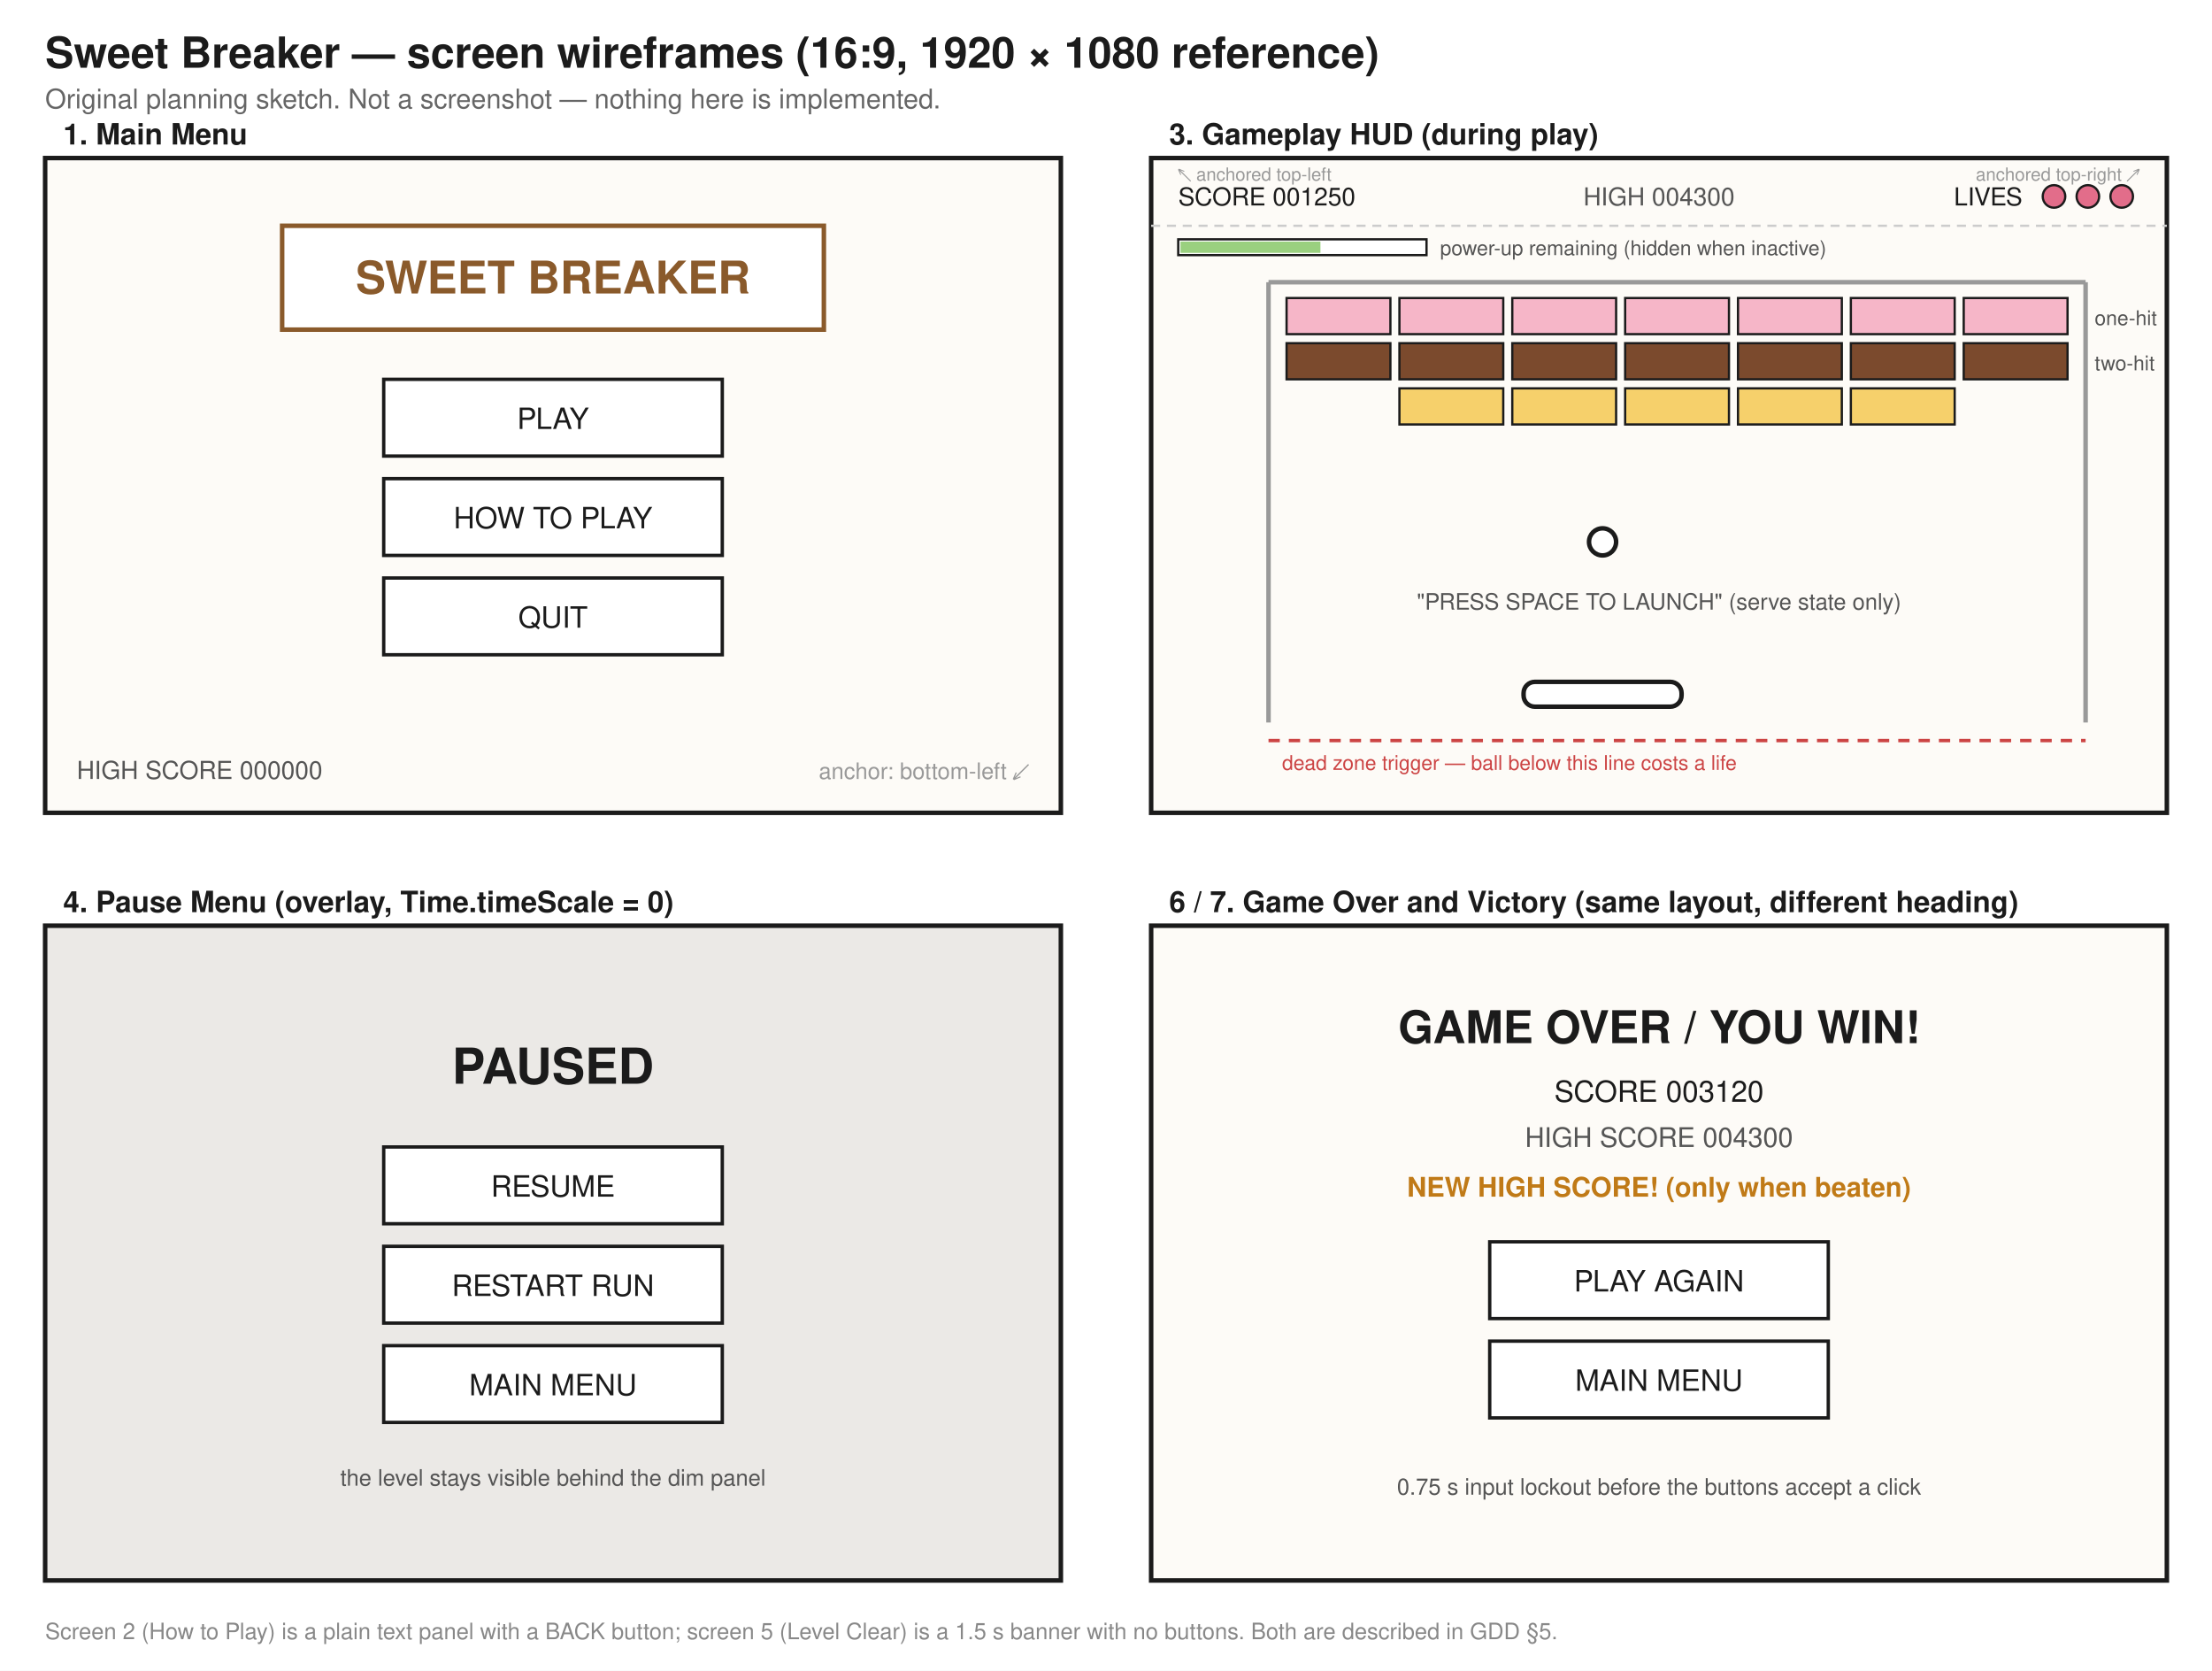
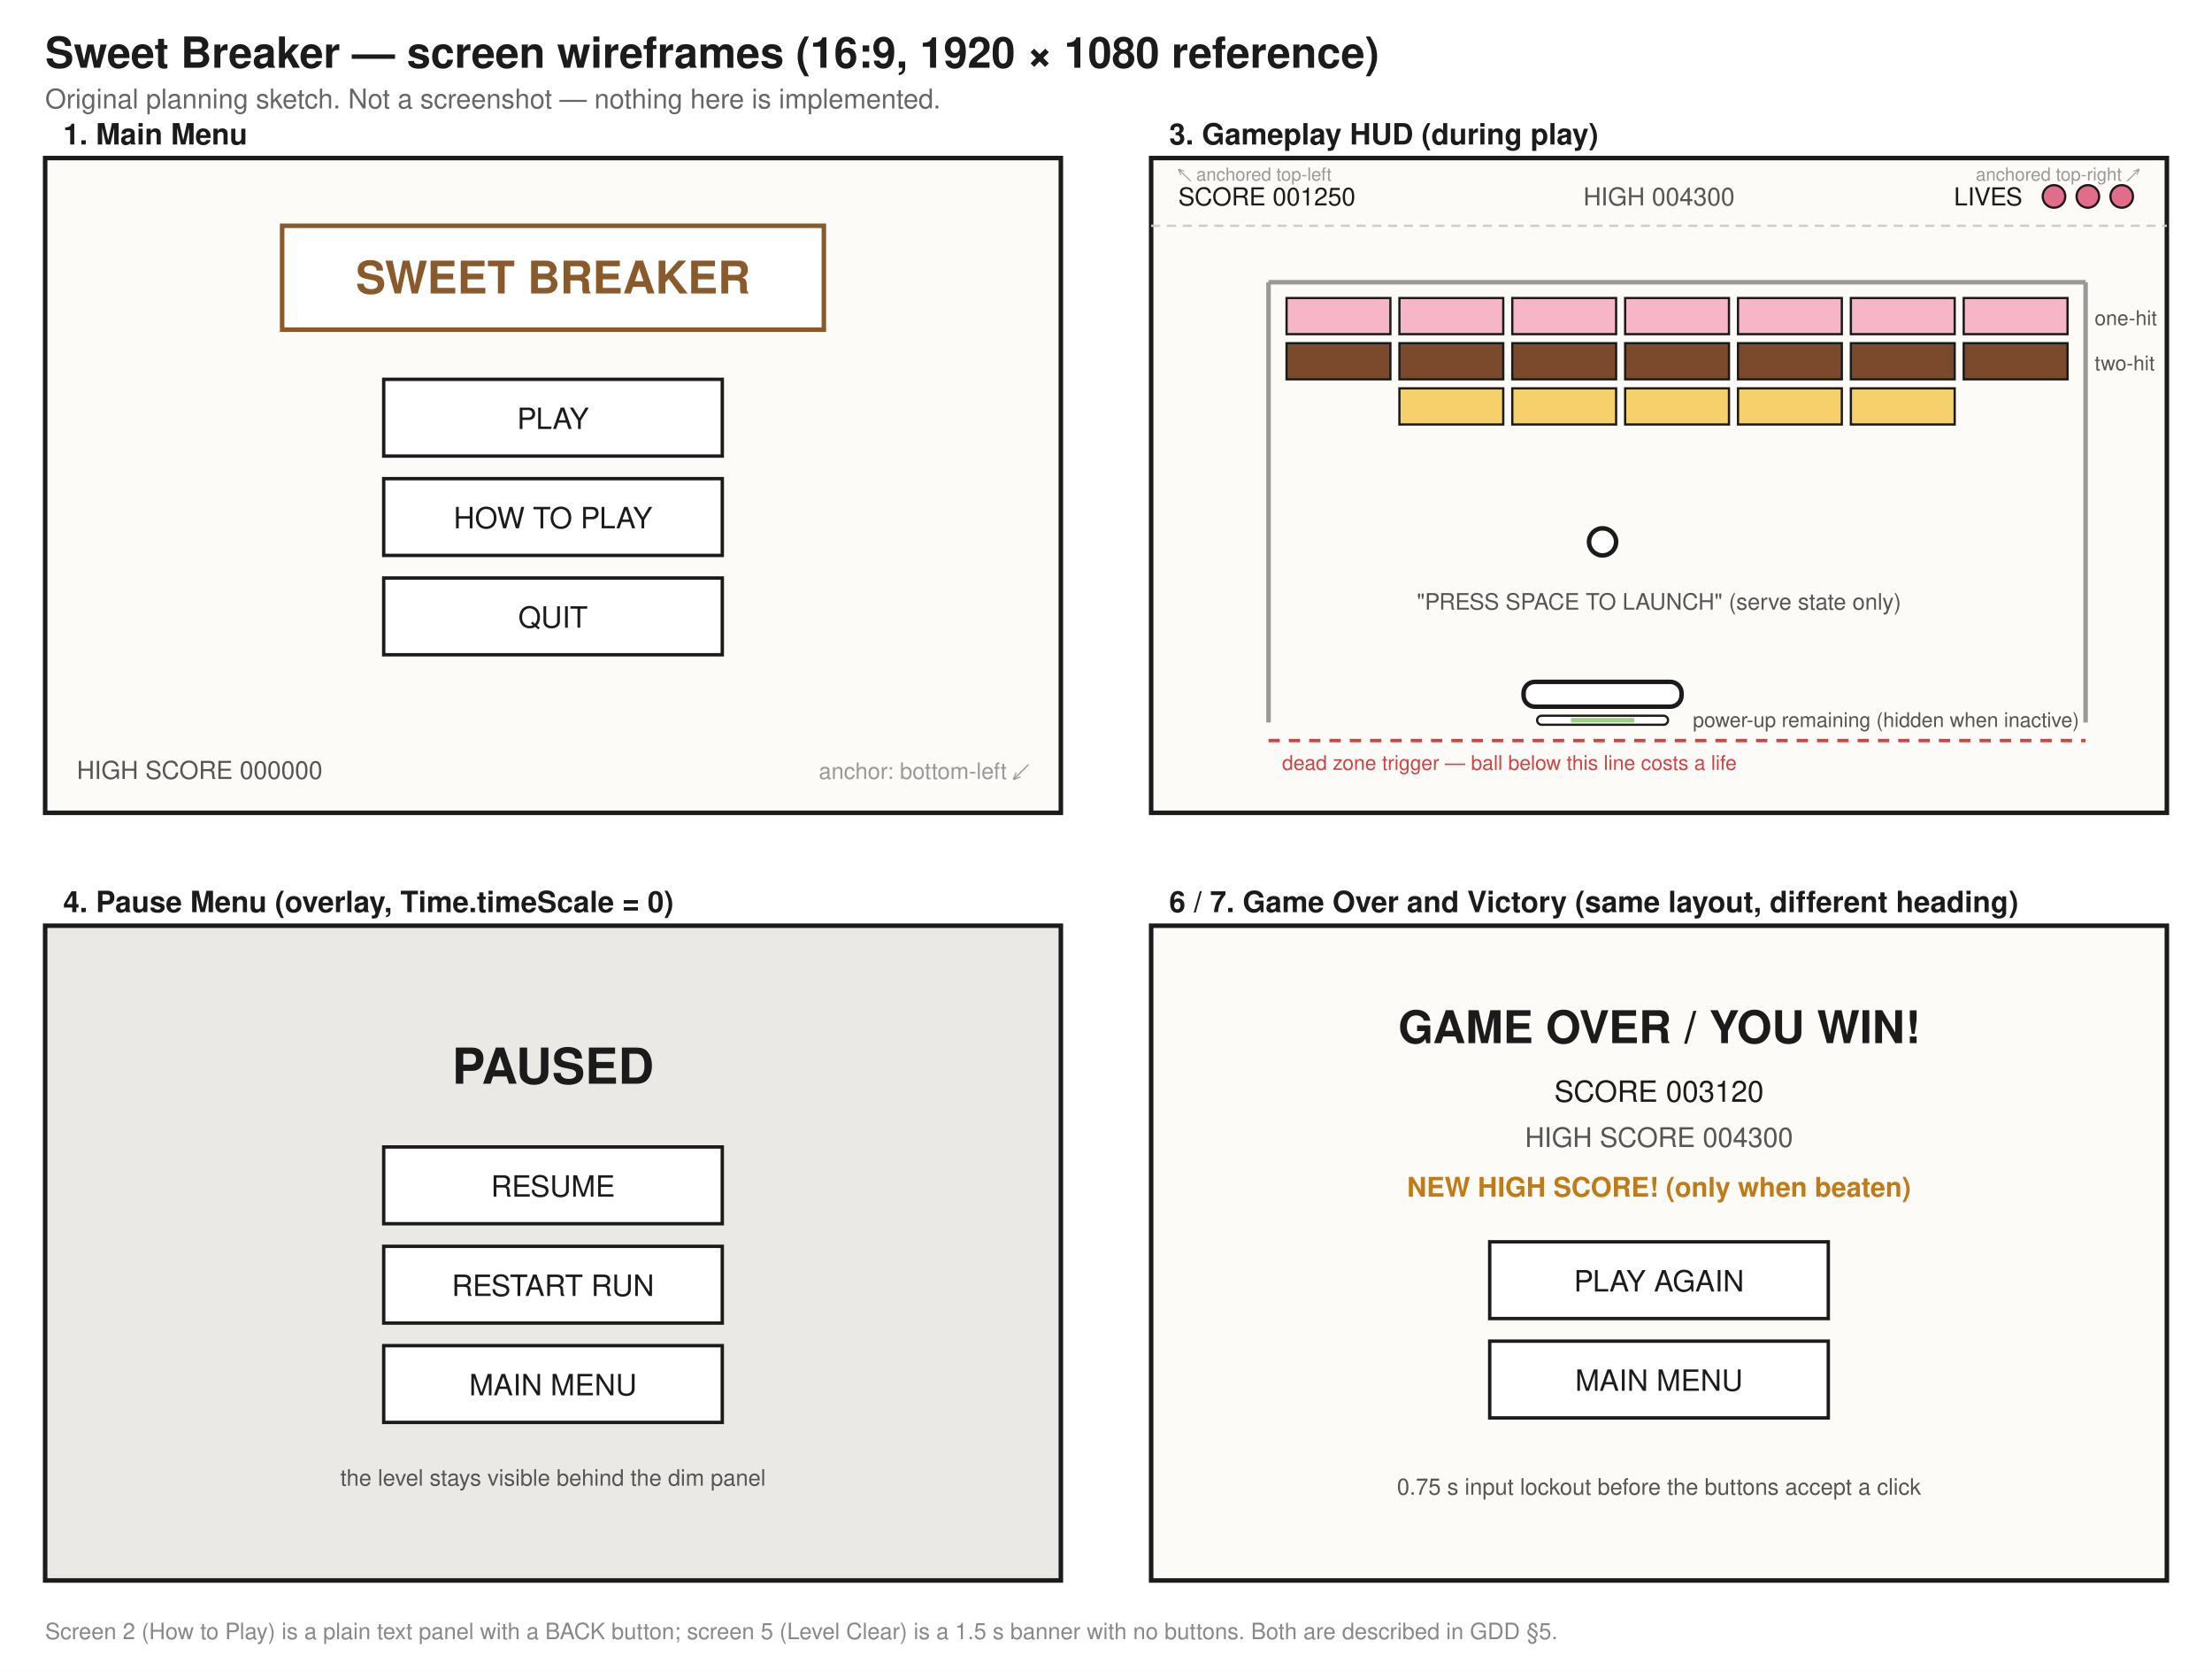
<svg xmlns="http://www.w3.org/2000/svg" width="980" height="740" viewBox="0 0 980 740" font-family="Segoe UI, Helvetica, Arial, sans-serif">
  <rect width="980" height="740" fill="#ffffff" />
  <text x="20" y="30" font-size="19" font-weight="600" fill="#1b1b1b">Sweet Breaker — screen wireframes (16:9, 1920 × 1080 reference)</text>
  <text x="20" y="48" font-size="12" fill="#666666">Original planning sketch. Not a screenshot — nothing here is implemented.</text>
  <g transform="translate(20,70)">
    <rect width="450" height="290" fill="#fdfbf7" stroke="#1b1b1b" stroke-width="2" />
    <text x="8" y="-6" font-size="13" font-weight="600" fill="#1b1b1b">1. Main Menu</text>
    <rect x="105" y="30" width="240" height="46" fill="#ffffff" stroke="#8a5a2b" stroke-width="2" />
    <text x="225" y="60" font-size="20" font-weight="700" fill="#8a5a2b" text-anchor="middle">SWEET BREAKER</text>
    <rect x="150" y="98" width="150" height="34" fill="#ffffff" stroke="#1b1b1b" stroke-width="1.5" />
    <text x="225" y="120" font-size="13" fill="#1b1b1b" text-anchor="middle">PLAY</text>
    <rect x="150" y="142" width="150" height="34" fill="#ffffff" stroke="#1b1b1b" stroke-width="1.5" />
    <text x="225" y="164" font-size="13" fill="#1b1b1b" text-anchor="middle">HOW TO PLAY</text>
    <rect x="150" y="186" width="150" height="34" fill="#ffffff" stroke="#1b1b1b" stroke-width="1.5" />
    <text x="225" y="208" font-size="13" fill="#1b1b1b" text-anchor="middle">QUIT</text>
    <text x="14" y="275" font-size="11" fill="#555555">HIGH SCORE 000000</text>
    <text x="436" y="275" font-size="10" fill="#999999" text-anchor="end">anchor: bottom-left ↙</text>
  </g>
  <g transform="translate(510,70)">
    <rect width="450" height="290" fill="#fdfbf7" stroke="#1b1b1b" stroke-width="2" />
    <text x="8" y="-6" font-size="13" font-weight="600" fill="#1b1b1b">3. Gameplay HUD (during play)</text>
    <line x1="0" y1="30" x2="450" y2="30" stroke="#cccccc" stroke-width="1" stroke-dasharray="4 3" />
    <text x="12" y="21" font-size="11" fill="#1b1b1b">SCORE 001250</text>
    <text x="225" y="21" font-size="11" fill="#555555" text-anchor="middle">HIGH 004300</text>
    <text x="386" y="21" font-size="11" fill="#1b1b1b" text-anchor="end">LIVES</text>
    <circle cx="400" cy="17" r="5" fill="#e26d8a" stroke="#1b1b1b" />
    <circle cx="415" cy="17" r="5" fill="#e26d8a" stroke="#1b1b1b" />
    <circle cx="430" cy="17" r="5" fill="#e26d8a" stroke="#1b1b1b" />
    <text x="12" y="10" font-size="8" fill="#999999">↖ anchored top-left</text>
    <text x="438" y="10" font-size="8" fill="#999999" text-anchor="end">anchored top-right ↗</text>
-     <rect x="12" y="36" width="110" height="7" fill="#ffffff" stroke="#1b1b1b" stroke-width="1" />
-     <rect x="13" y="37" width="62" height="5" fill="#9ad07f" />
-     <text x="128" y="43" font-size="9" fill="#555555">power-up remaining (hidden when inactive)</text>
    <g stroke="#1b1b1b" stroke-width="1">
      <rect x="60" y="62" width="46" height="16" fill="#f6b6c8" />
      <rect x="110" y="62" width="46" height="16" fill="#f6b6c8" />
      <rect x="160" y="62" width="46" height="16" fill="#f6b6c8" />
      <rect x="210" y="62" width="46" height="16" fill="#f6b6c8" />
      <rect x="260" y="62" width="46" height="16" fill="#f6b6c8" />
      <rect x="310" y="62" width="46" height="16" fill="#f6b6c8" />
      <rect x="360" y="62" width="46" height="16" fill="#f6b6c8" />
      <rect x="60" y="82" width="46" height="16" fill="#7b4a2d" />
      <rect x="110" y="82" width="46" height="16" fill="#7b4a2d" />
      <rect x="160" y="82" width="46" height="16" fill="#7b4a2d" />
      <rect x="210" y="82" width="46" height="16" fill="#7b4a2d" />
      <rect x="260" y="82" width="46" height="16" fill="#7b4a2d" />
      <rect x="310" y="82" width="46" height="16" fill="#7b4a2d" />
      <rect x="360" y="82" width="46" height="16" fill="#7b4a2d" />
      <rect x="110" y="102" width="46" height="16" fill="#f6d06b" />
      <rect x="160" y="102" width="46" height="16" fill="#f6d06b" />
      <rect x="210" y="102" width="46" height="16" fill="#f6d06b" />
      <rect x="260" y="102" width="46" height="16" fill="#f6d06b" />
      <rect x="310" y="102" width="46" height="16" fill="#f6d06b" />
    </g>
    <text x="418" y="74" font-size="9" fill="#555555">one-hit</text>
    <text x="418" y="94" font-size="9" fill="#555555">two-hit</text>
    <line x1="52" y1="55" x2="52" y2="250" stroke="#999999" stroke-width="2" />
    <line x1="414" y1="55" x2="414" y2="250" stroke="#999999" stroke-width="2" />
    <line x1="52" y1="55" x2="414" y2="55" stroke="#999999" stroke-width="2" />
    <circle cx="200" cy="170" r="6" fill="#ffffff" stroke="#1b1b1b" stroke-width="2" />
    <rect x="165" y="232" width="70" height="11" rx="5" fill="#ffffff" stroke="#1b1b1b" stroke-width="2" />
+     <rect x="171" y="247" width="58" height="4" rx="2" fill="#ffffff" stroke="#1b1b1b" stroke-width="1" />
+     <rect x="186" y="248" width="28" height="2" fill="#9ad07f" />
+     <text x="240" y="252" font-size="9" fill="#555555">power-up remaining (hidden when inactive)</text>
    <line x1="52" y1="258" x2="414" y2="258" stroke="#cc4444" stroke-width="1.5" stroke-dasharray="5 4" />
    <text x="58" y="271" font-size="9" fill="#cc4444">dead zone trigger — ball below this line costs a life</text>
    <text x="225" y="200" font-size="10" fill="#555555" text-anchor="middle">"PRESS SPACE TO LAUNCH" (serve state only)</text>
  </g>
  <g transform="translate(20,410)">
    <rect width="450" height="290" fill="#fdfbf7" stroke="#1b1b1b" stroke-width="2" />
    <text x="8" y="-6" font-size="13" font-weight="600" fill="#1b1b1b">4. Pause Menu (overlay, Time.timeScale = 0)</text>
    <rect x="0" y="0" width="450" height="290" fill="#1b1b1b" opacity="0.08" />
    <text x="225" y="70" font-size="22" font-weight="700" fill="#1b1b1b" text-anchor="middle">PAUSED</text>
    <rect x="150" y="98" width="150" height="34" fill="#ffffff" stroke="#1b1b1b" stroke-width="1.5" />
    <text x="225" y="120" font-size="13" fill="#1b1b1b" text-anchor="middle">RESUME</text>
    <rect x="150" y="142" width="150" height="34" fill="#ffffff" stroke="#1b1b1b" stroke-width="1.5" />
    <text x="225" y="164" font-size="13" fill="#1b1b1b" text-anchor="middle">RESTART RUN</text>
    <rect x="150" y="186" width="150" height="34" fill="#ffffff" stroke="#1b1b1b" stroke-width="1.5" />
    <text x="225" y="208" font-size="13" fill="#1b1b1b" text-anchor="middle">MAIN MENU</text>
    <text x="225" y="248" font-size="10" fill="#555555" text-anchor="middle">the level stays visible behind the dim panel</text>
  </g>
  <g transform="translate(510,410)">
    <rect width="450" height="290" fill="#fdfbf7" stroke="#1b1b1b" stroke-width="2" />
    <text x="8" y="-6" font-size="13" font-weight="600" fill="#1b1b1b">6 / 7. Game Over and Victory (same layout, different heading)</text>
    <text x="225" y="52" font-size="20" font-weight="700" fill="#1b1b1b" text-anchor="middle">GAME OVER  /  YOU WIN!</text>
    <text x="225" y="78" font-size="13" fill="#1b1b1b" text-anchor="middle">SCORE 003120</text>
    <text x="225" y="98" font-size="12" fill="#555555" text-anchor="middle">HIGH SCORE 004300</text>
    <text x="225" y="120" font-size="12" font-weight="600" fill="#c07a17" text-anchor="middle">NEW HIGH SCORE!  (only when beaten)</text>
    <rect x="150" y="140" width="150" height="34" fill="#ffffff" stroke="#1b1b1b" stroke-width="1.5" />
    <text x="225" y="162" font-size="13" fill="#1b1b1b" text-anchor="middle">PLAY AGAIN</text>
    <rect x="150" y="184" width="150" height="34" fill="#ffffff" stroke="#1b1b1b" stroke-width="1.5" />
    <text x="225" y="206" font-size="13" fill="#1b1b1b" text-anchor="middle">MAIN MENU</text>
    <text x="225" y="252" font-size="10" fill="#555555" text-anchor="middle">0.75 s input lockout before the buttons accept a click</text>
  </g>
  <text x="20" y="726" font-size="10" fill="#888888">Screen 2 (How to Play) is a plain text panel with a BACK button; screen 5 (Level Clear) is a 1.5 s banner with no buttons. Both are described in GDD §5.</text>
</svg>
